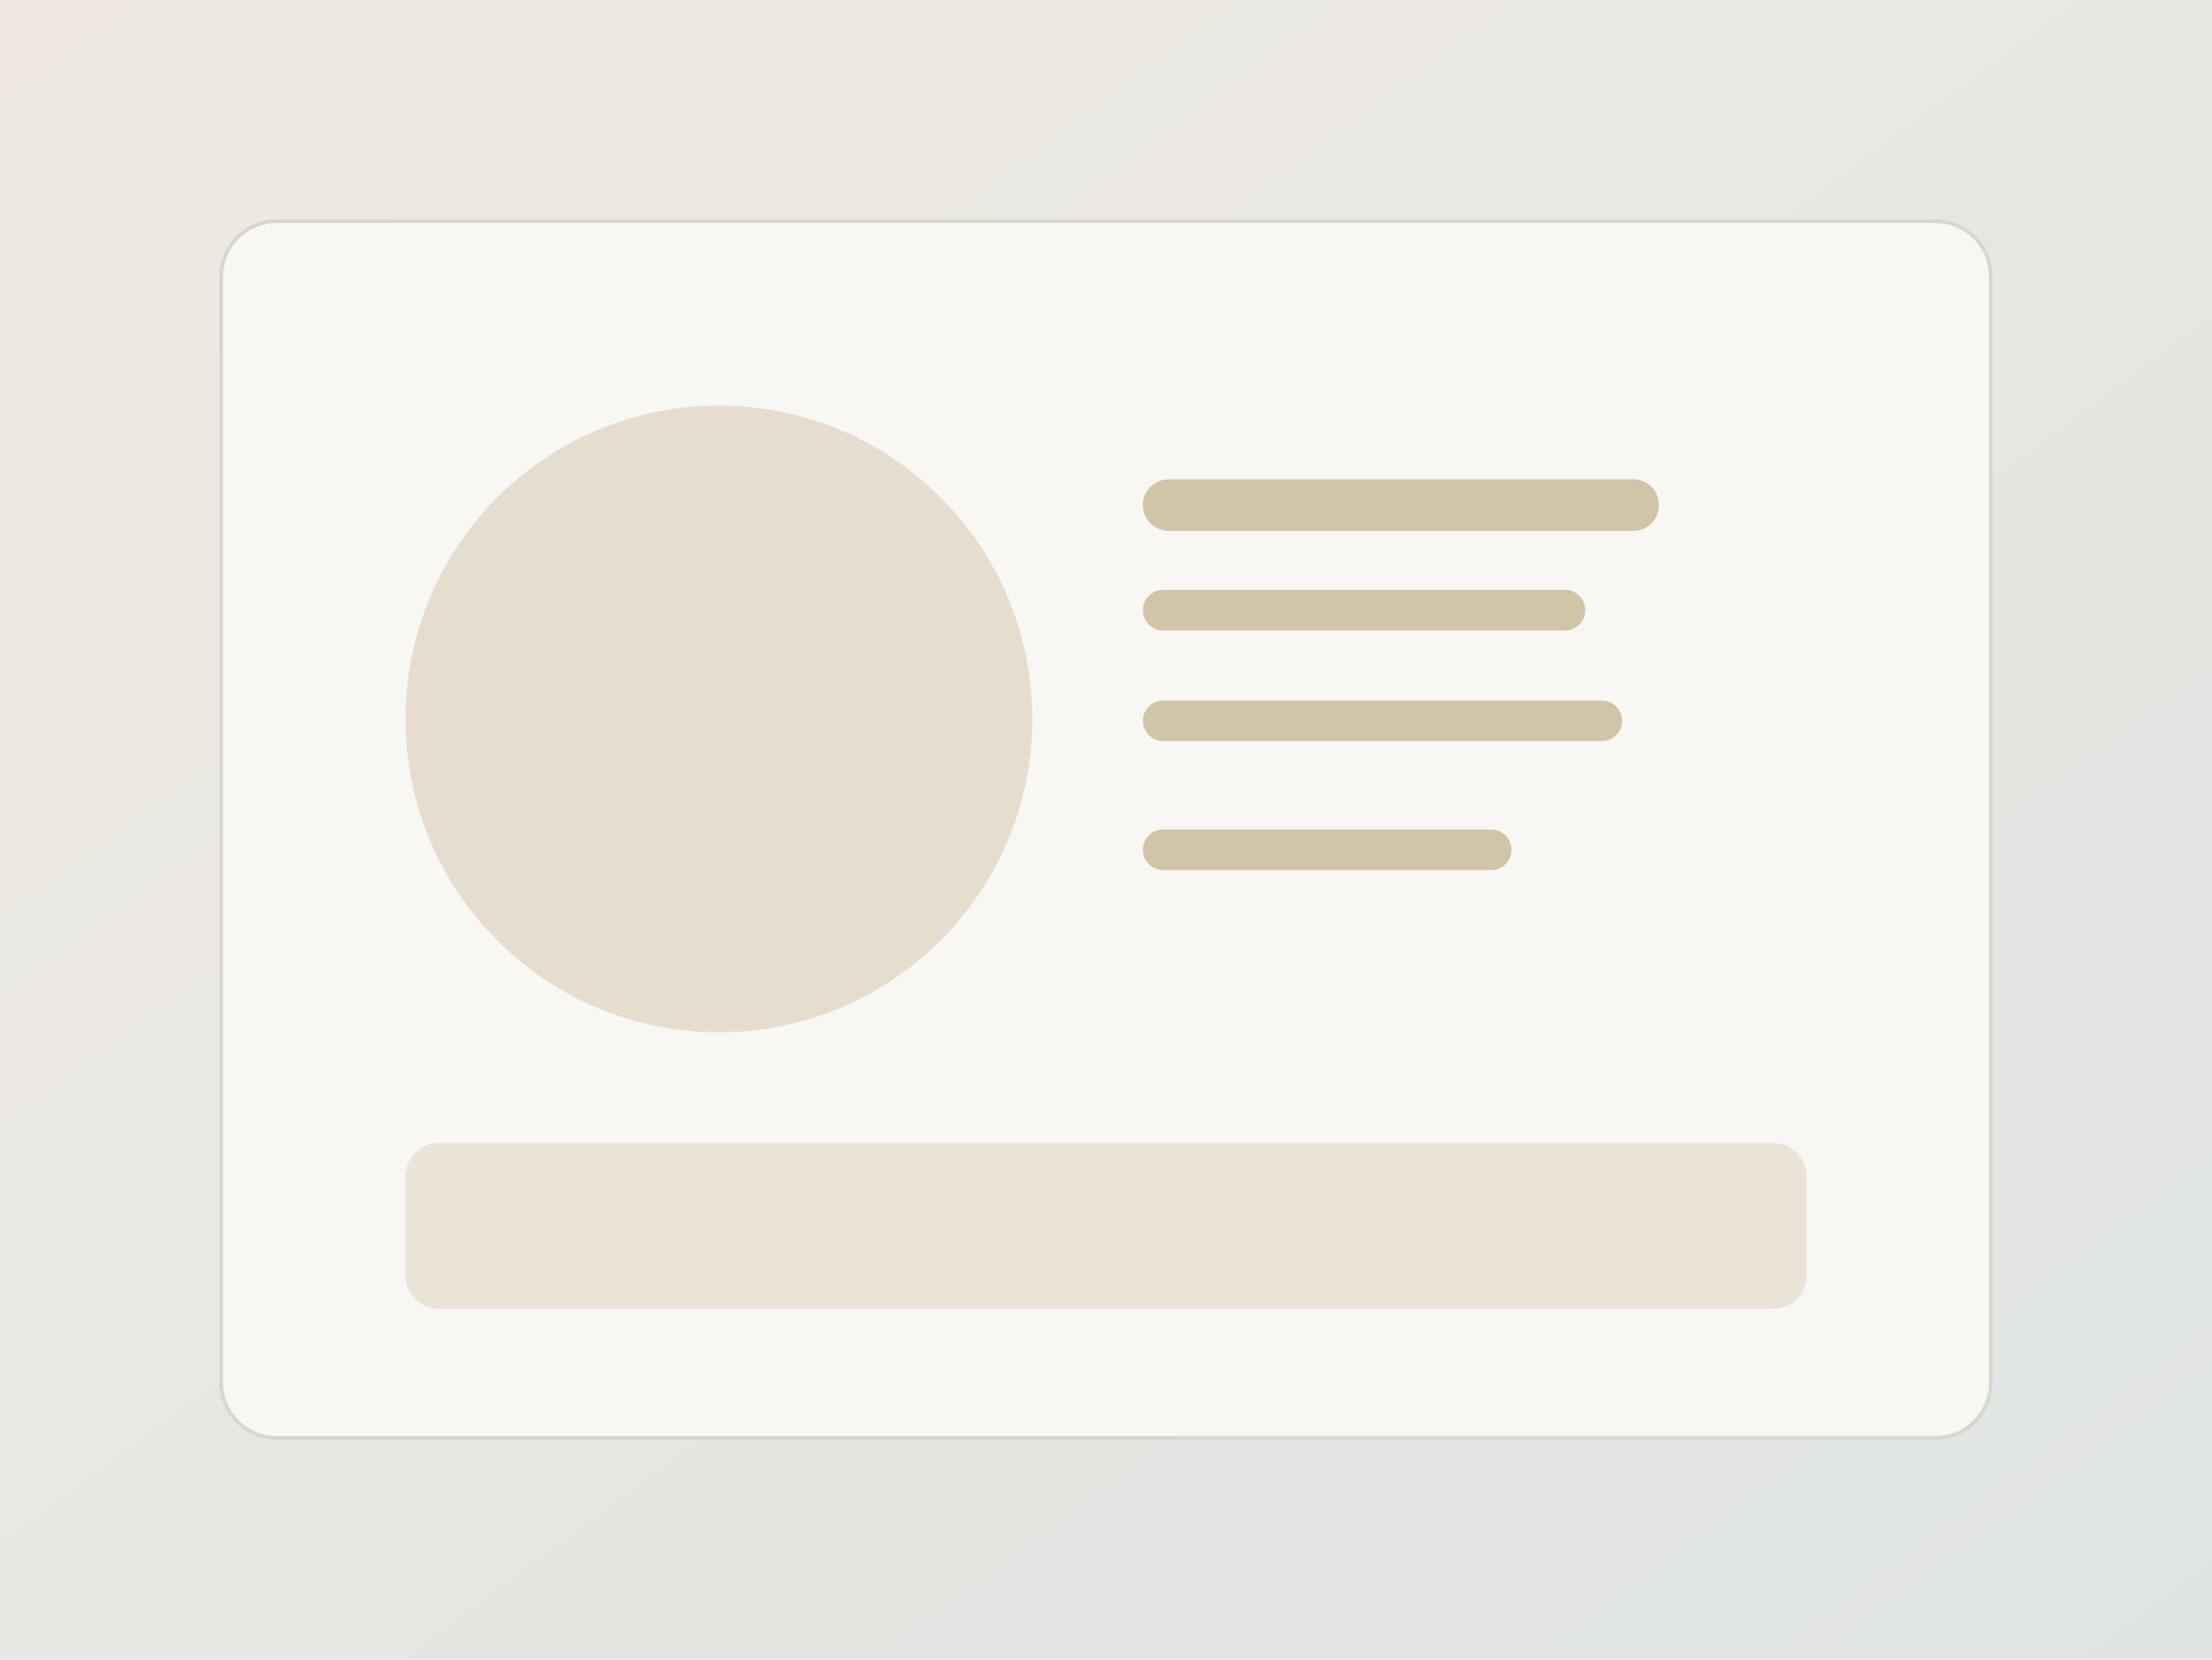
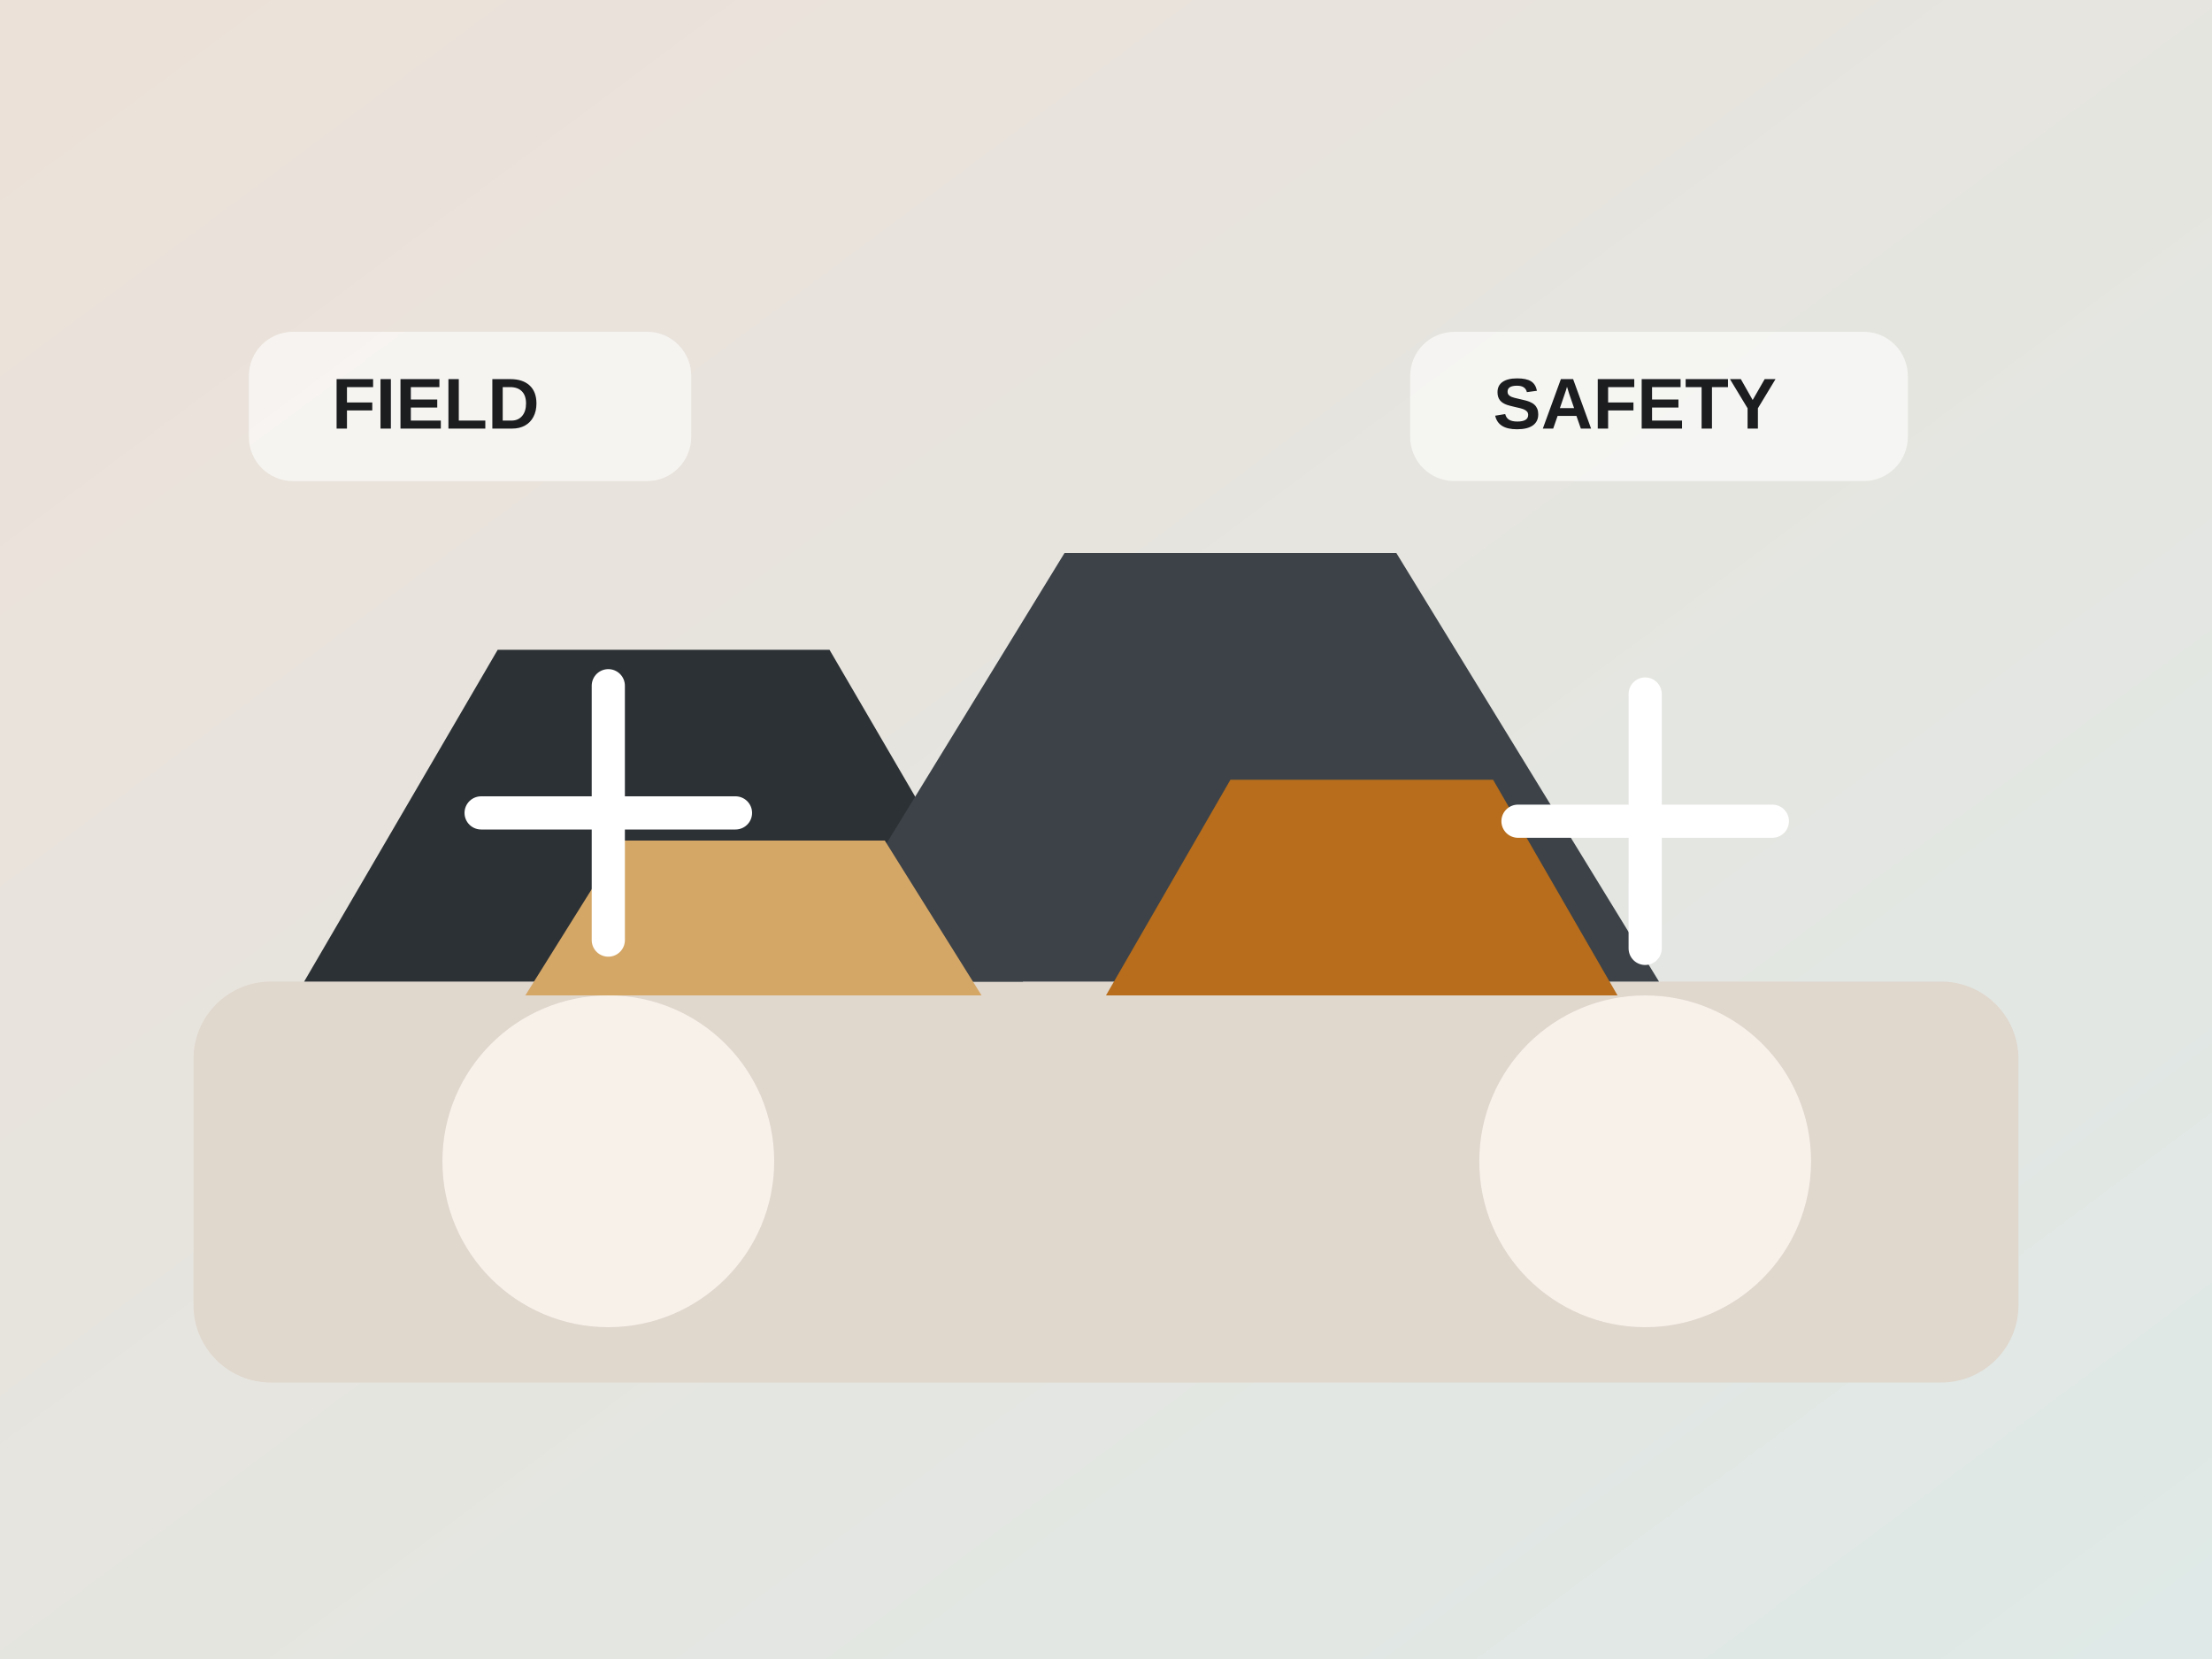
- <svg xmlns="http://www.w3.org/2000/svg" viewBox="0 0 1200 900">
+ <svg xmlns="http://www.w3.org/2000/svg" viewBox="0 0 800 600" role="img" aria-labelledby="title desc">
  <defs>
-     <linearGradient id="g2" x1="0" y1="0" x2="1" y2="1">
-       <stop offset="0%" stop-color="#efe9e1" />
-       <stop offset="100%" stop-color="#dfe4e3" />
+     <linearGradient id="g2" x1="0" x2="1" y1="0" y2="1">
+       <stop offset="0%" stop-color="#ece1d8" />
+       <stop offset="100%" stop-color="#dfe9e7" />
    </linearGradient>
  </defs>
-   <rect width="1200" height="900" fill="url(#g2)" />
-   <rect x="120" y="120" width="960" height="660" rx="30" fill="#f9f7f4" stroke="#d9d6ce" stroke-width="2" />
-   <circle cx="390" cy="390" r="170" fill="#e6ddcf" />
-   <rect x="620" y="260" width="280" height="28" rx="14" fill="#d2c4a7" />
-   <rect x="620" y="320" width="240" height="22" rx="11" fill="#d2c4a7" />
-   <rect x="620" y="380" width="260" height="22" rx="11" fill="#d2c4a7" />
-   <rect x="620" y="450" width="200" height="22" rx="11" fill="#d2c4a7" />
-   <rect x="220" y="620" width="760" height="90" rx="18" fill="#ebe3d8" />
+   <rect width="800" height="600" fill="url(#g2)" />
+   <rect x="70" y="355" width="660" height="145" rx="28" fill="#e0d7cd" />
+   <path d="M110 355l70-120h120l70 120z" fill="#2c3135" />
+   <path d="M290 355l95-155h120l95 155z" fill="#3c4248" />
+   <path d="M190 360l35-56h95l35 56z" fill="#d5a767" />
+   <path d="M400 360l45-78h95l45 78z" fill="#b76d1b" />
+   <circle cx="220" cy="420" r="60" fill="#f7f1ea" />
+   <circle cx="595" cy="420" r="60" fill="#f7f1ea" />
+   <path d="M220 248v92m-46-46h92" stroke="#fff" stroke-width="12" stroke-linecap="round" />
+   <path d="M595 251v92m-46-46h92" stroke="#fff" stroke-width="12" stroke-linecap="round" />
+   <rect x="90" y="120" width="160" height="54" rx="16" fill="rgba(255,255,255,0.6)" />
+   <text x="120" y="155" font-size="26" font-family="Segoe UI, Arial, sans-serif" font-weight="700" fill="#1b1d1f">FIELD</text>
+   <rect x="510" y="120" width="180" height="54" rx="16" fill="rgba(255,255,255,0.6)" />
+   <text x="540" y="155" font-size="26" font-family="Segoe UI, Arial, sans-serif" font-weight="700" fill="#1b1d1f">SAFETY</text>
</svg>
